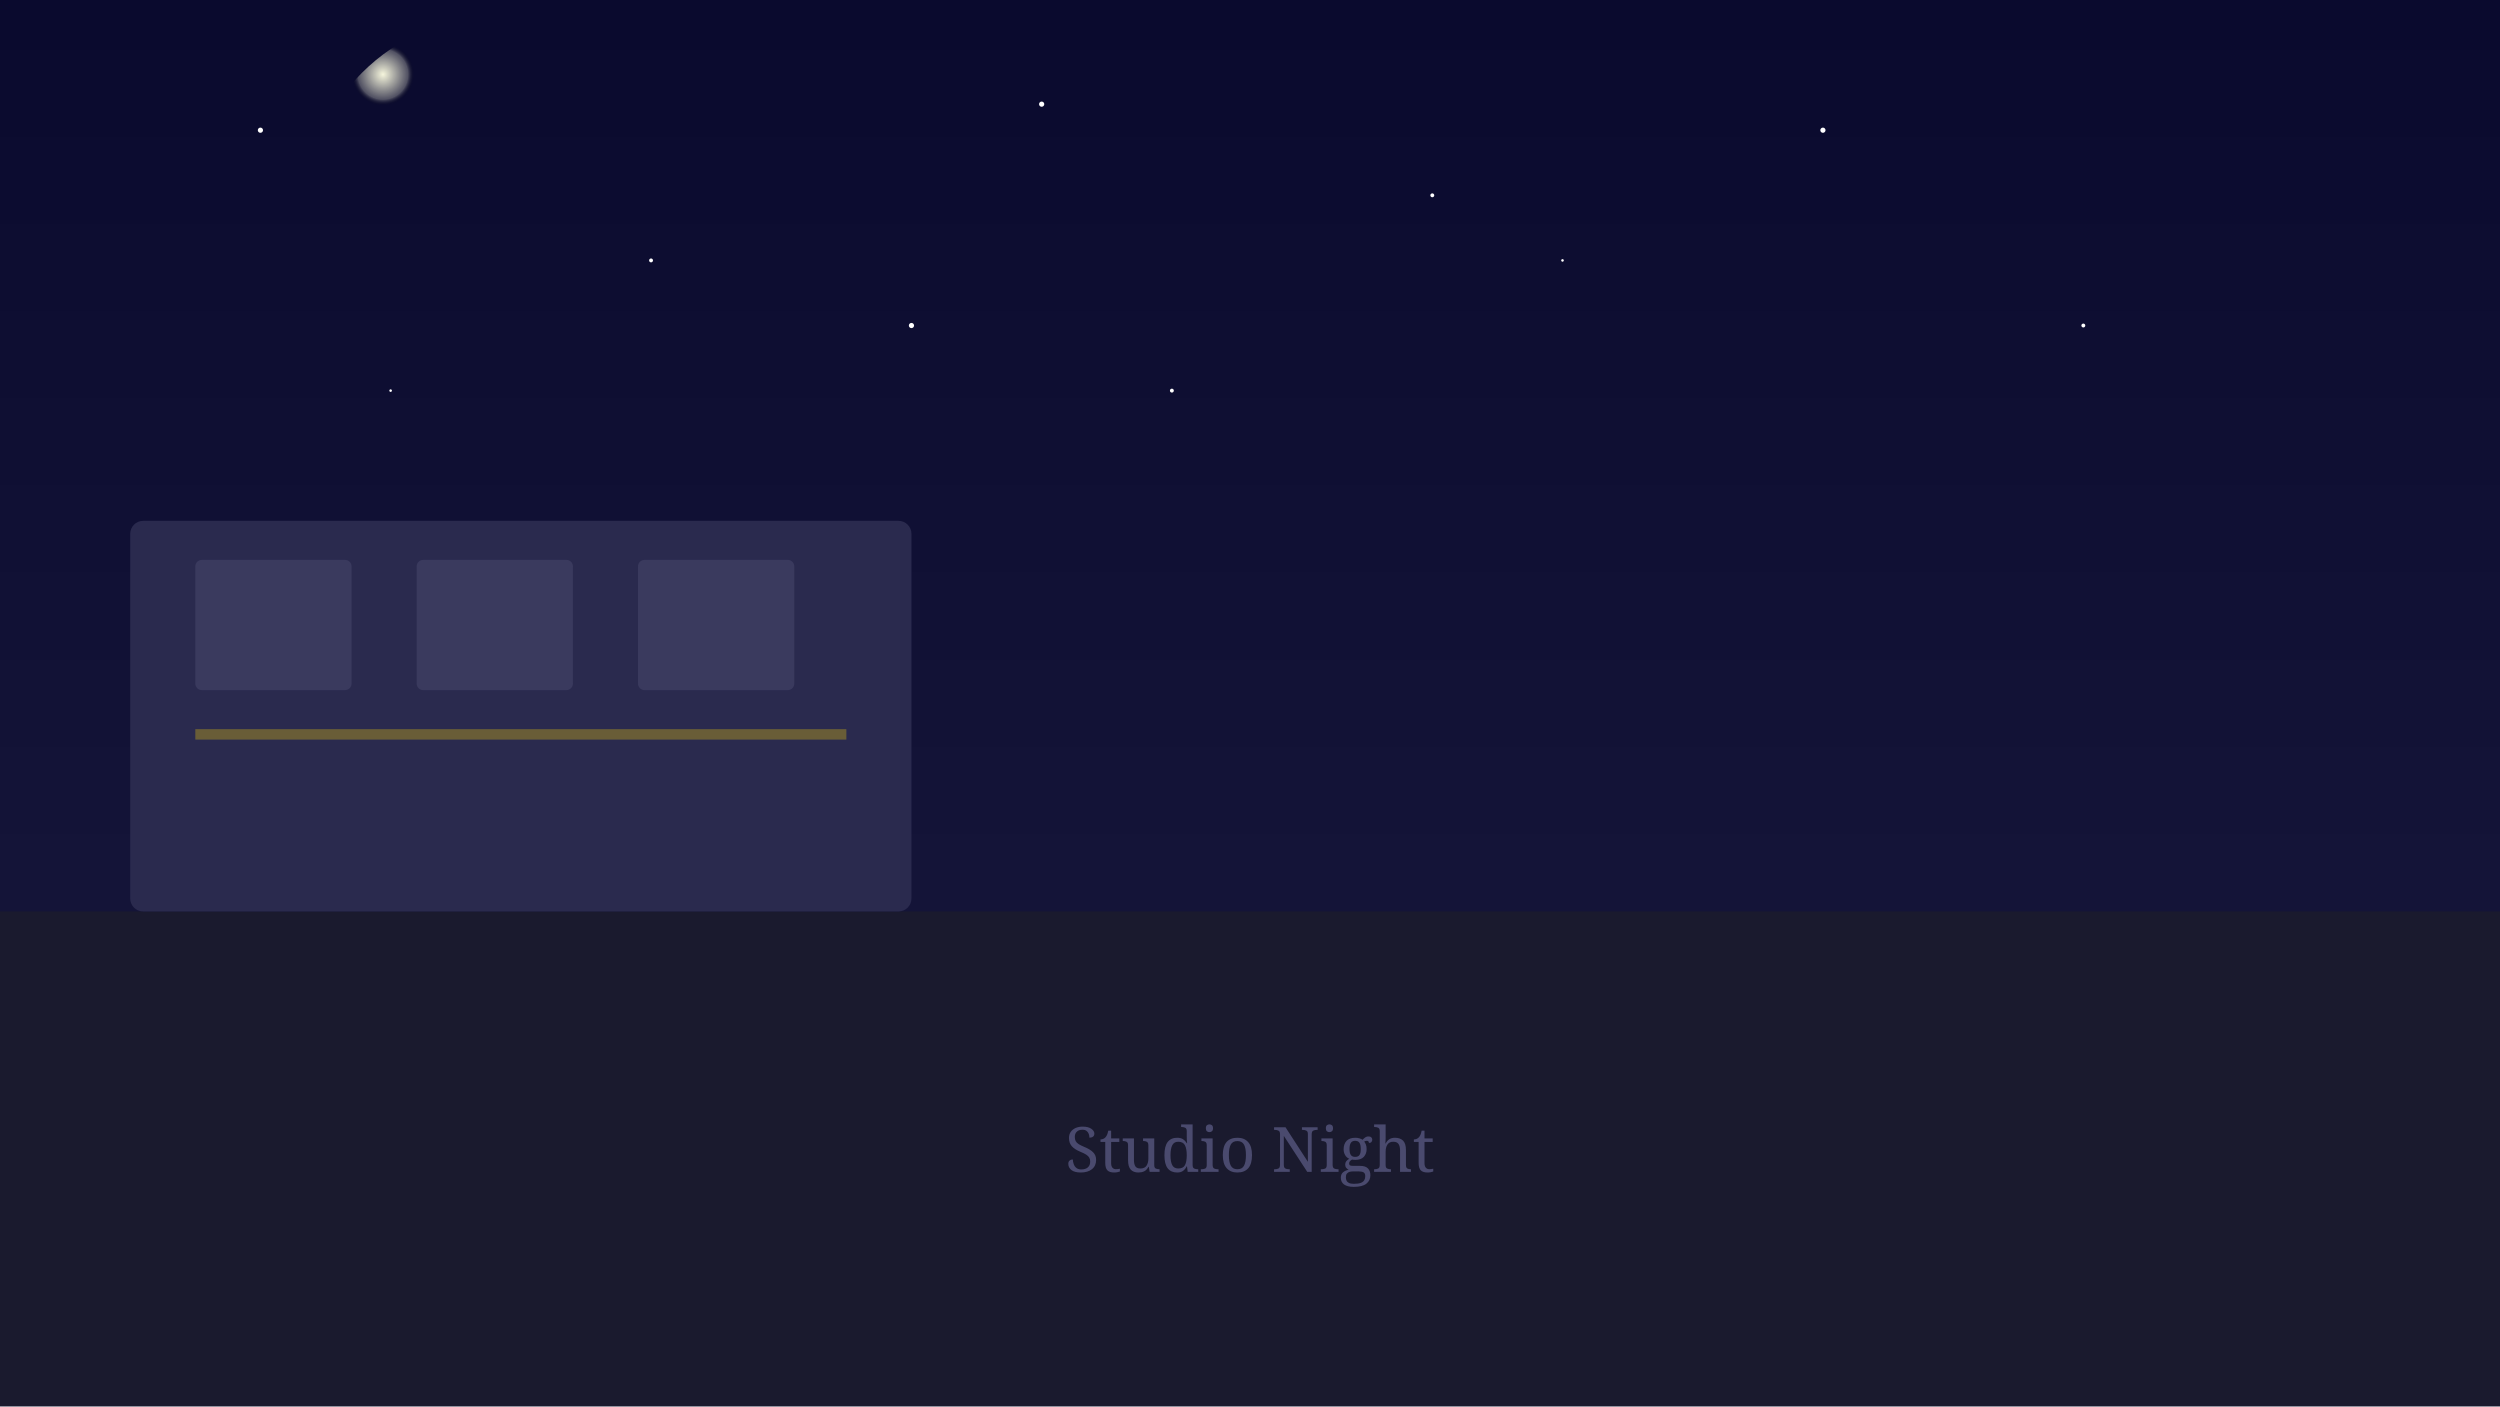
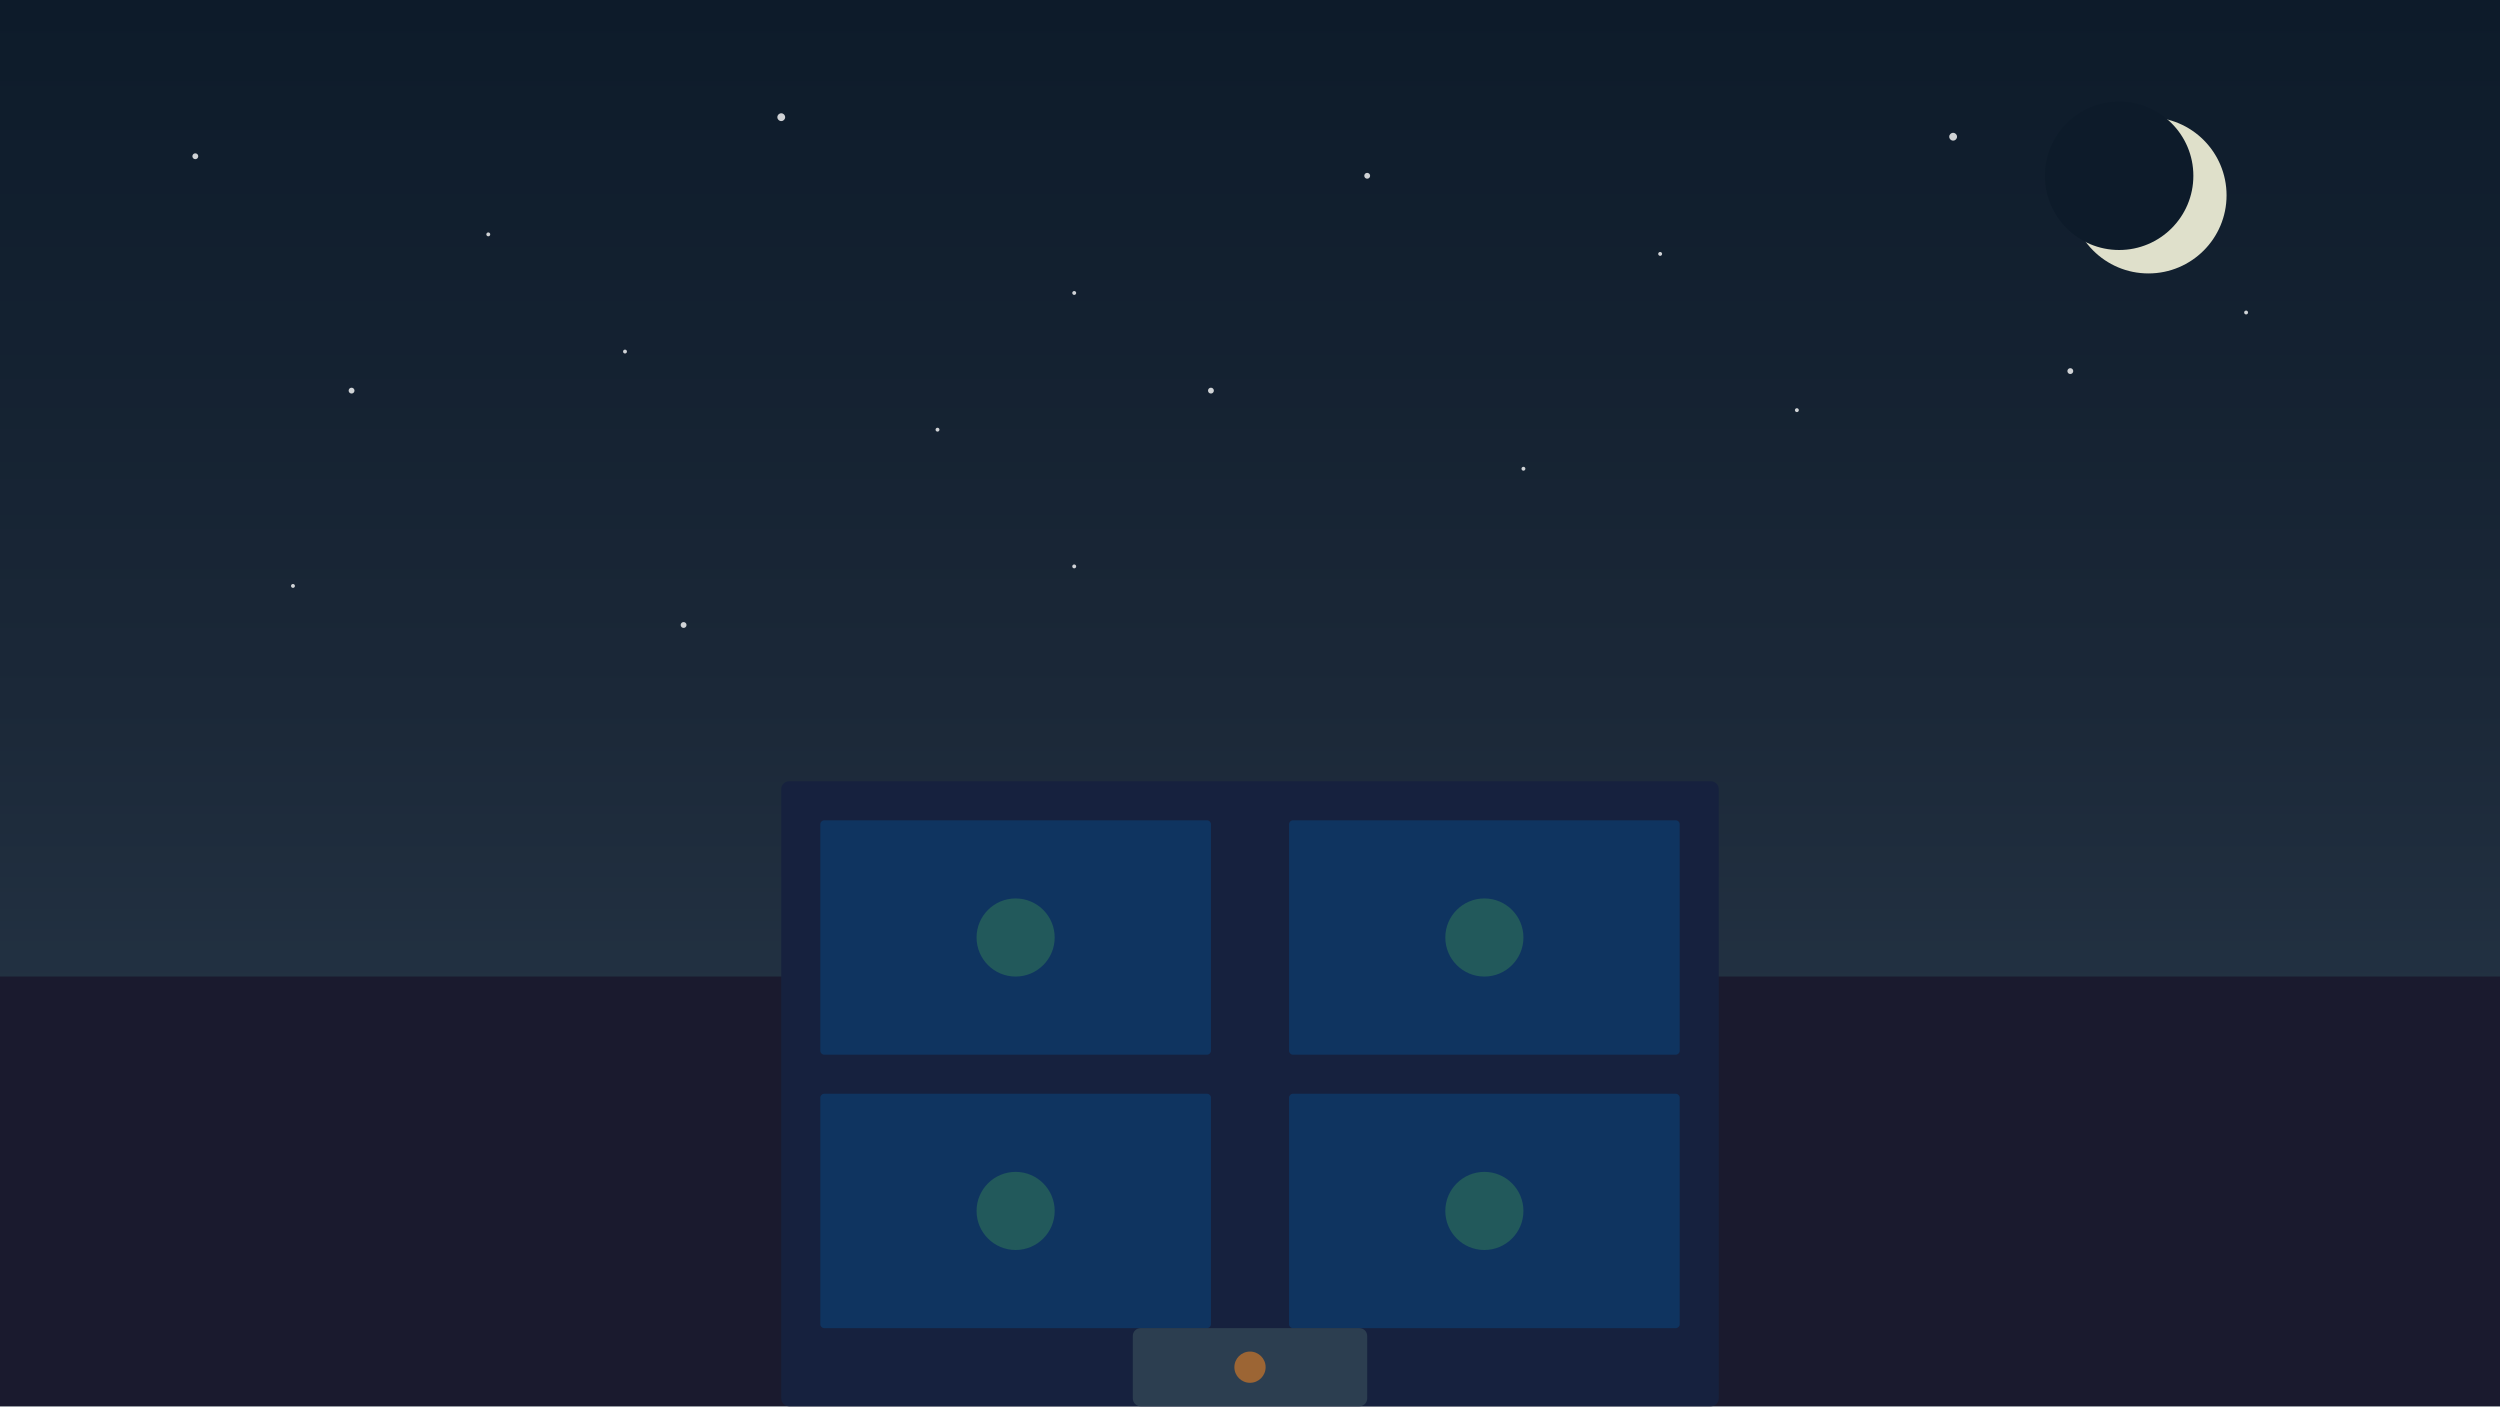
- <svg xmlns="http://www.w3.org/2000/svg" viewBox="0 0 1920 1080">
+ <svg xmlns="http://www.w3.org/2000/svg" viewBox="0 0 1280 720">
  <defs>
-     <linearGradient id="nightsky" x1="0" y1="0" x2="0" y2="1">
-       <stop offset="0%" stop-color="#0a0a2e" />
-       <stop offset="100%" stop-color="#1a1a3e" />
+     <linearGradient id="nsky" x1="0" y1="0" x2="0" y2="1">
+       <stop offset="0%" stop-color="#0D1B2A" />
+       <stop offset="50%" stop-color="#1B2838" />
+       <stop offset="100%" stop-color="#2C3E50" />
    </linearGradient>
-     <radialGradient id="moon" cx="0.2" cy="0.15" r="0.08">
-       <stop offset="0%" stop-color="#F5F5DC" />
-       <stop offset="80%" stop-color="#F5F5DC" stop-opacity="0.3" />
-       <stop offset="100%" stop-color="transparent" />
-     </radialGradient>
  </defs>
-   <rect width="1920" height="1080" fill="url(#nightsky)" />
-   <circle cx="384" cy="162" r="150" fill="url(#moon)" />
-   <circle cx="200" cy="100" r="2" fill="white" />
-   <circle cx="500" cy="200" r="1.5" fill="white" />
-   <circle cx="800" cy="80" r="2" fill="white" />
-   <circle cx="1100" cy="150" r="1.5" fill="white" />
-   <circle cx="1400" cy="100" r="2" fill="white" />
-   <circle cx="1600" cy="250" r="1.5" fill="white" />
-   <circle cx="300" cy="300" r="1" fill="white" />
-   <circle cx="700" cy="250" r="2" fill="white" />
-   <circle cx="1200" cy="200" r="1" fill="white" />
-   <circle cx="900" cy="300" r="1.5" fill="white" />
-   <rect x="0" y="700" width="1920" height="380" fill="#1a1a2e" />
-   <rect x="100" y="400" width="600" height="300" fill="#2a2a4e" rx="10" />
-   <rect x="150" y="430" width="120" height="100" fill="#3a3a5e" rx="5" />
-   <rect x="320" y="430" width="120" height="100" fill="#3a3a5e" rx="5" />
-   <rect x="490" y="430" width="120" height="100" fill="#3a3a5e" rx="5" />
-   <rect x="150" y="560" width="500" height="8" fill="#FFD700" opacity="0.3" />
-   <text x="960" y="900" text-anchor="middle" fill="#4a4a6e" font-size="48" font-family="serif">Studio Night</text>
+   <rect width="1280" height="720" fill="url(#nsky)" />
+   <g fill="#FFF" opacity="0.8">
+     <circle cx="100" cy="80" r="1.5" />
+     <circle cx="250" cy="120" r="1" />
+     <circle cx="400" cy="60" r="2" />
+     <circle cx="550" cy="150" r="1" />
+     <circle cx="700" cy="90" r="1.5" />
+     <circle cx="850" cy="130" r="1" />
+     <circle cx="1000" cy="70" r="2" />
+     <circle cx="1150" cy="160" r="1" />
+     <circle cx="180" cy="200" r="1.5" />
+     <circle cx="320" cy="180" r="1" />
+     <circle cx="480" cy="220" r="1" />
+     <circle cx="620" cy="200" r="1.5" />
+     <circle cx="780" cy="240" r="1" />
+     <circle cx="920" cy="210" r="1" />
+     <circle cx="1060" cy="190" r="1.5" />
+     <circle cx="150" cy="300" r="1" />
+     <circle cx="350" cy="320" r="1.5" />
+     <circle cx="550" cy="290" r="1" />
+   </g>
+   <circle cx="1100" cy="100" r="40" fill="#F5F5DC" opacity="0.9" />
+   <circle cx="1085" cy="90" r="38" fill="#0D1B2A" />
+   <rect x="0" y="500" width="1280" height="220" fill="#1A1A2E" />
+   <rect x="400" y="400" width="480" height="320" rx="4" fill="#16213E" />
+   <rect x="420" y="420" width="200" height="120" rx="2" fill="#0F3460" />
+   <rect x="660" y="420" width="200" height="120" rx="2" fill="#0F3460" />
+   <rect x="420" y="560" width="200" height="120" rx="2" fill="#0F3460" />
+   <rect x="660" y="560" width="200" height="120" rx="2" fill="#0F3460" />
+   <g fill="#4CAF50" opacity="0.3">
+     <circle cx="520" cy="480" r="20" />
+     <circle cx="760" cy="480" r="20" />
+     <circle cx="520" cy="620" r="20" />
+     <circle cx="760" cy="620" r="20" />
+   </g>
+   <rect x="580" y="680" width="120" height="40" rx="4" fill="#2C3E50" />
+   <circle cx="640" cy="700" r="8" fill="#E67E22" opacity="0.6" />
</svg>
